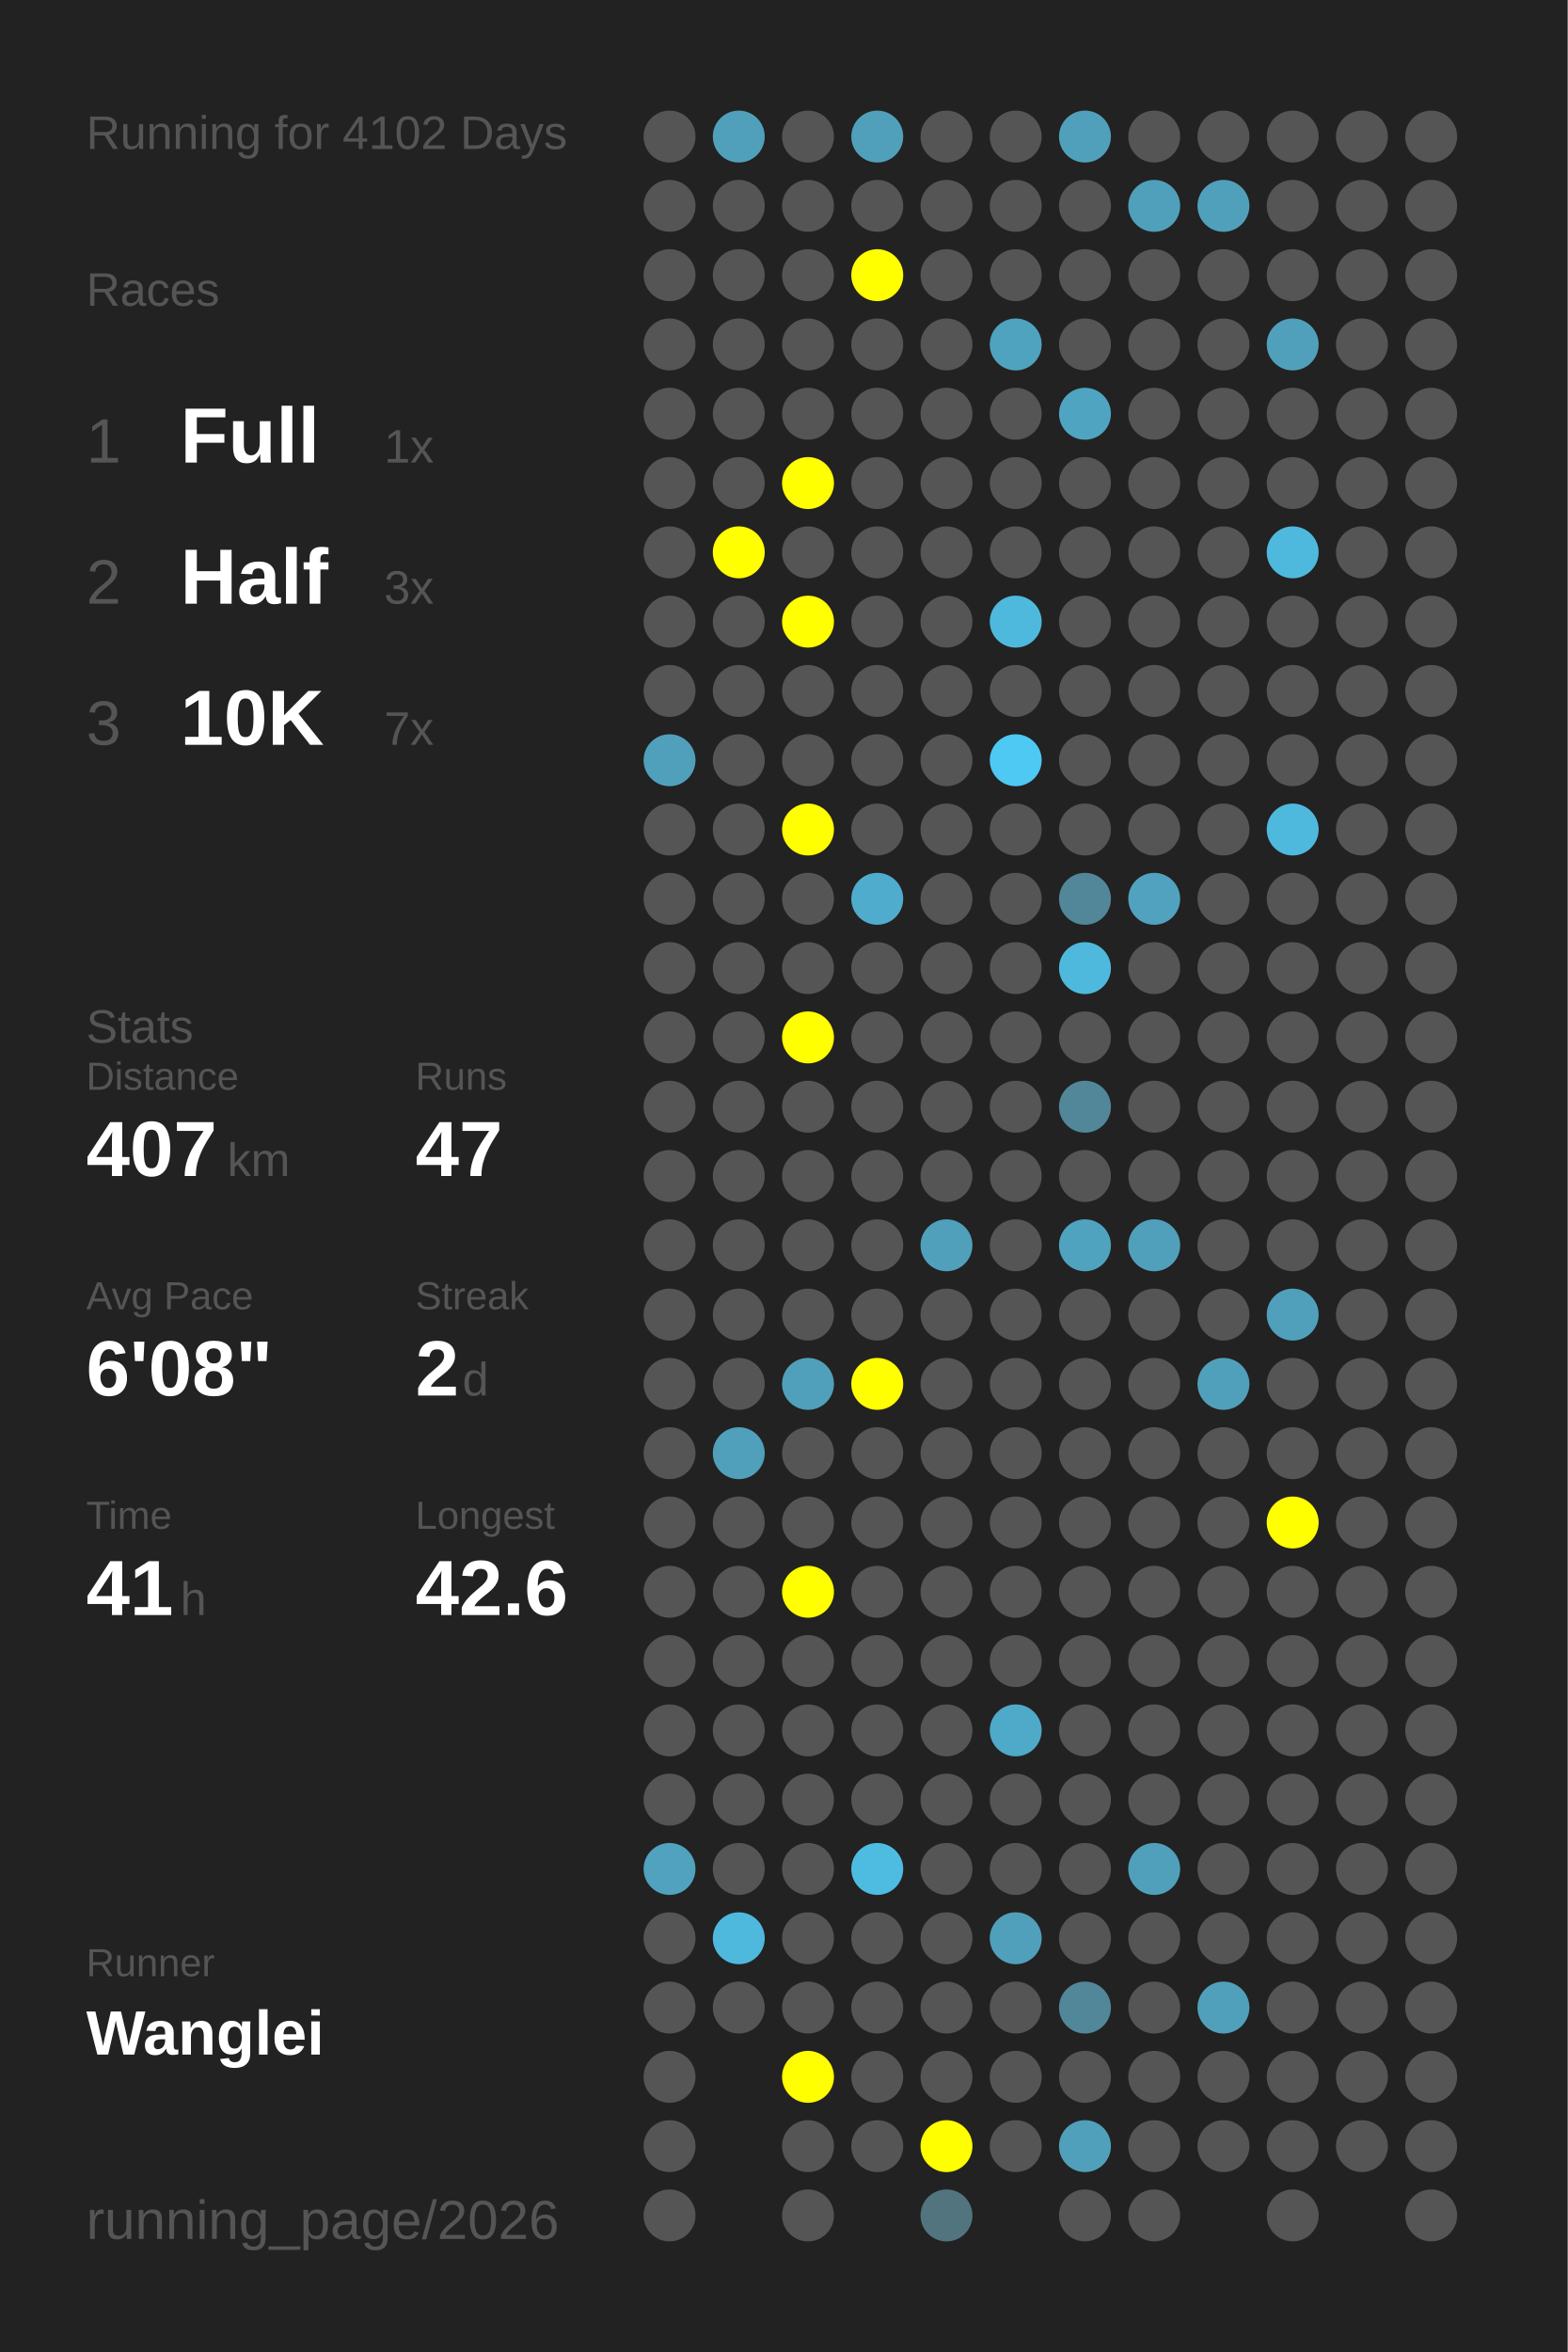
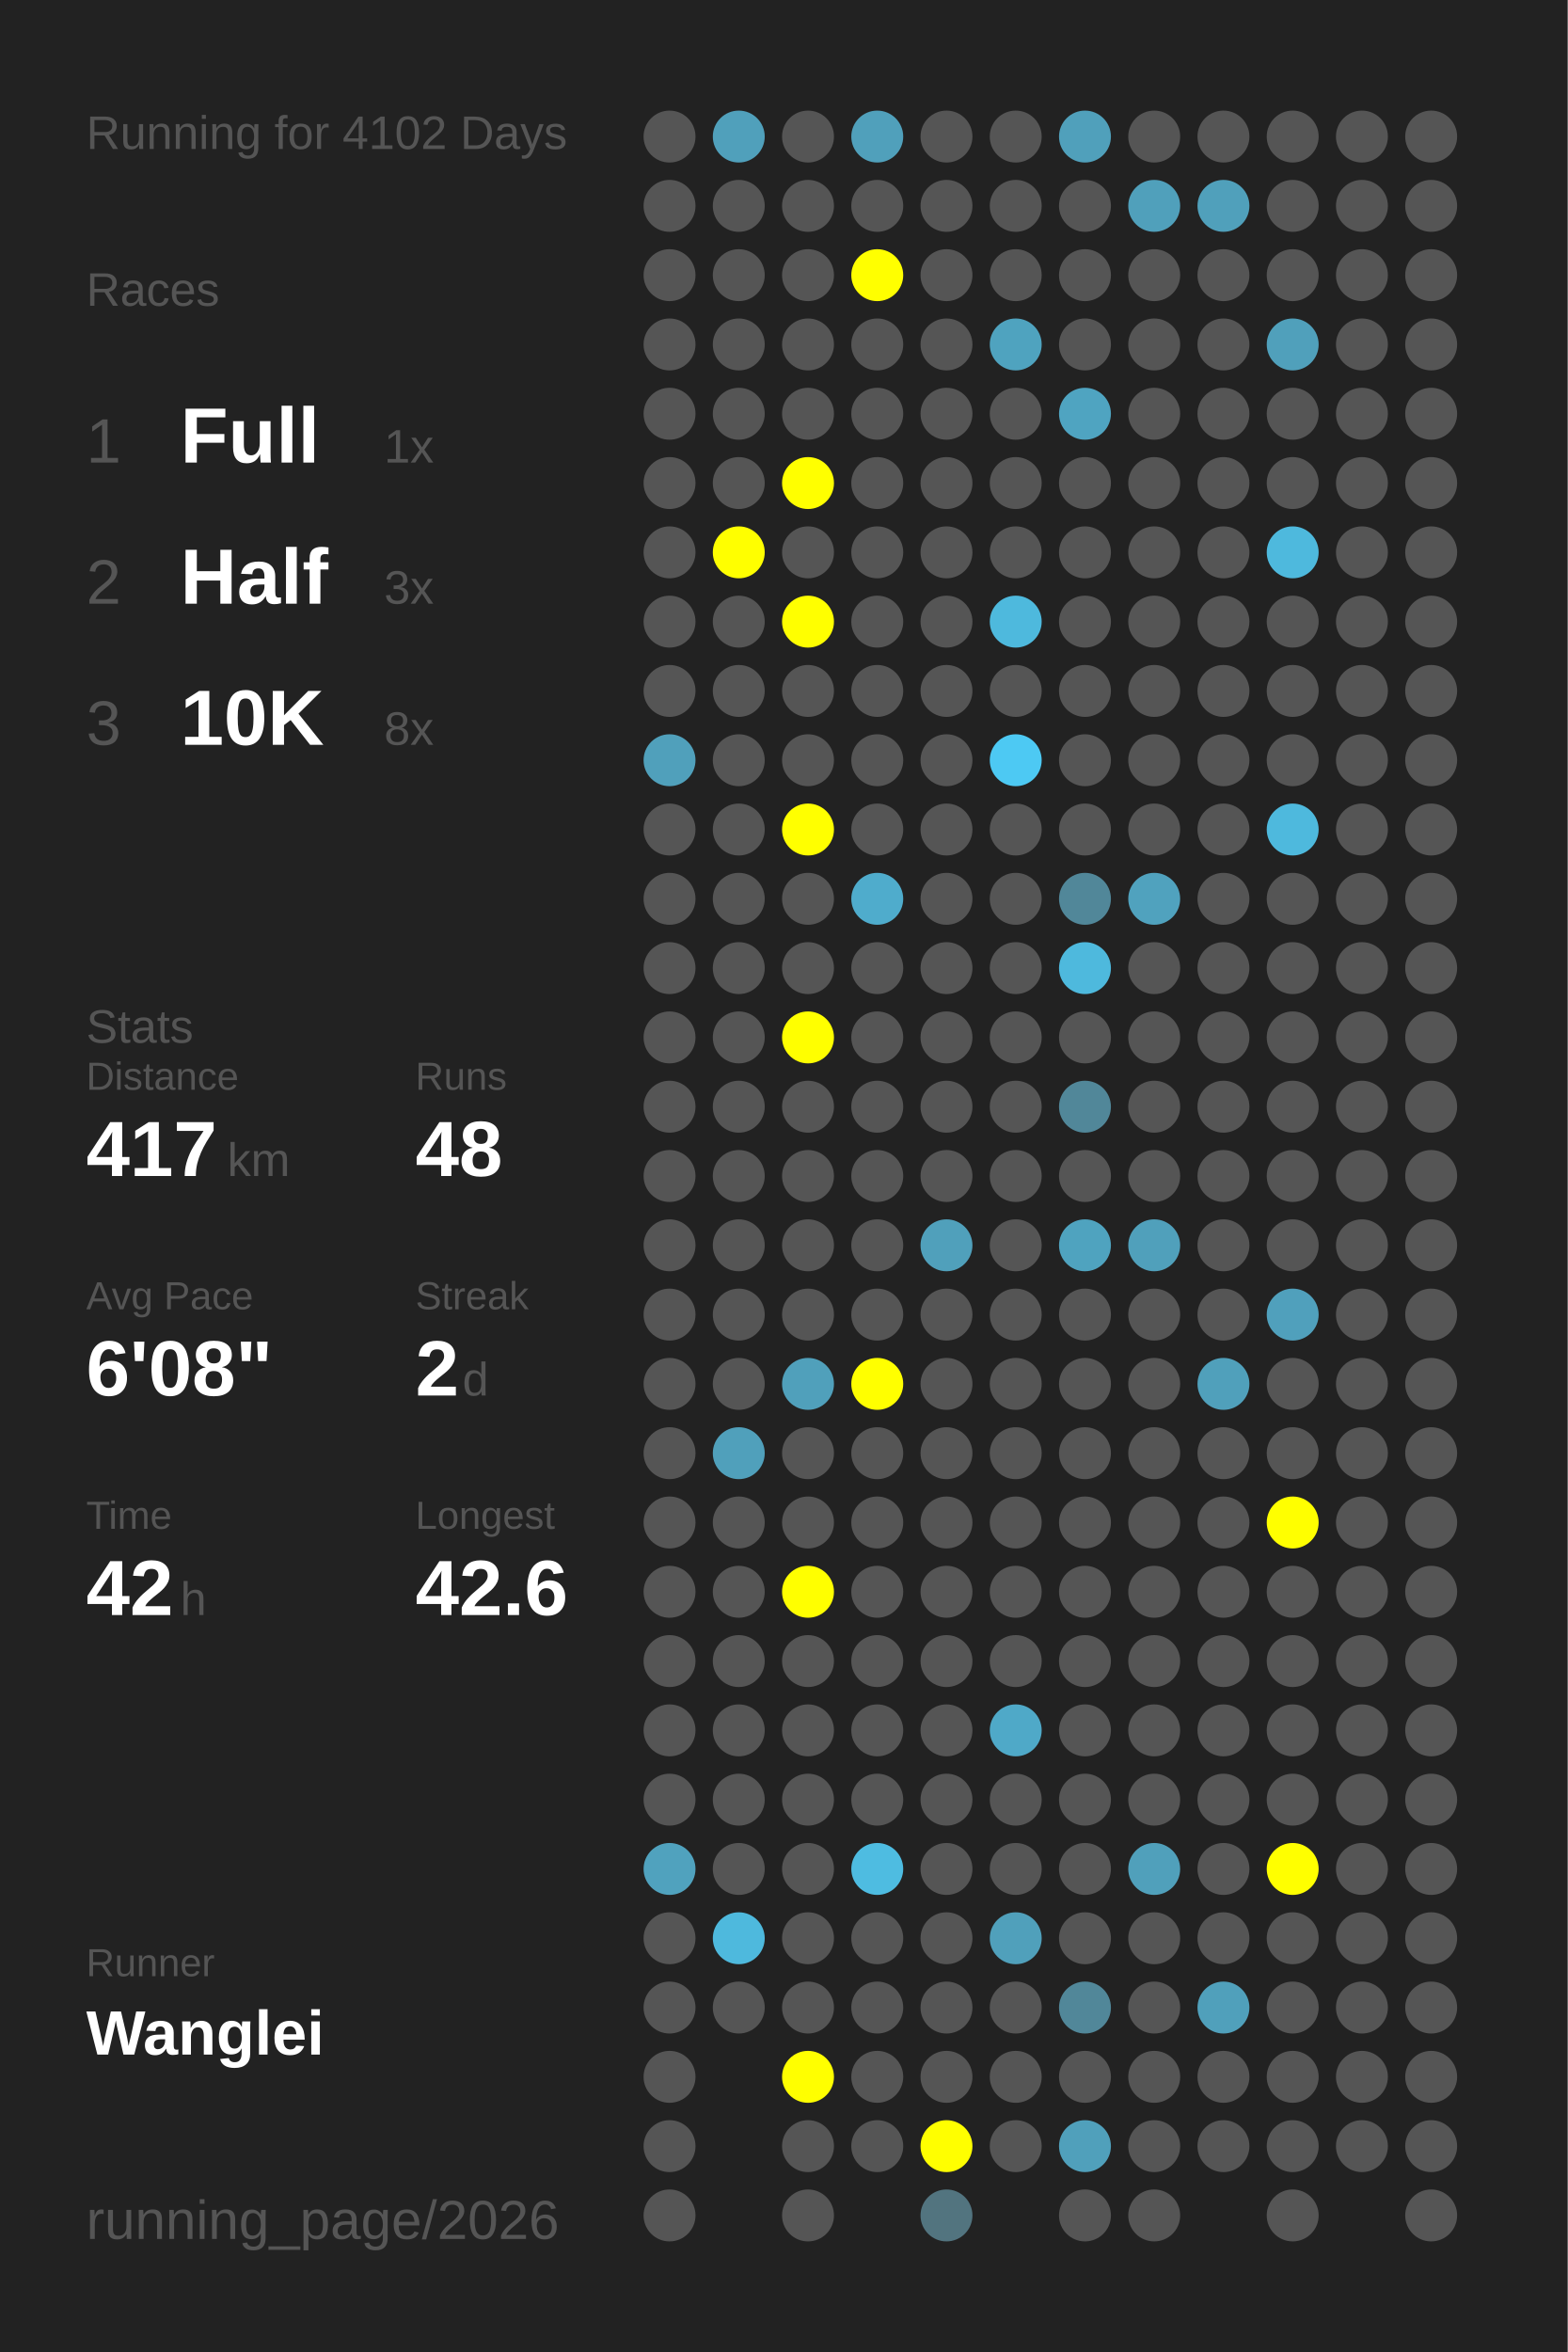
<svg xmlns="http://www.w3.org/2000/svg" baseProfile="full" height="300mm" version="1.1" viewBox="0,0,200,300" width="200mm">
  <defs />
  <rect fill="#222222" height="300" width="200" x="0" y="0" />
  <text fill="#555555" style="font-size:6px; font-family:Arial;" x="11" y="19">Running for 4102 Days</text>
  <text fill="#555555" style="font-size:6px; font-family:Arial;" x="11" y="39">Races</text>
  <text fill="#555555" style="font-size:8px; font-family:Arial;" x="11" y="59">1</text>
  <text fill="#FFFFFF" style="font-size:10px; font-family:Arial; font-weight:bold;" x="23" y="59">Full</text>
  <text fill="#555555" style="font-size:6px; font-family:Arial;" x="49" y="59">1x</text>
  <text fill="#555555" style="font-size:8px; font-family:Arial;" x="11" y="77">2</text>
  <text fill="#FFFFFF" style="font-size:10px; font-family:Arial; font-weight:bold;" x="23" y="77">Half</text>
  <text fill="#555555" style="font-size:6px; font-family:Arial;" x="49" y="77">3x</text>
  <text fill="#555555" style="font-size:8px; font-family:Arial;" x="11" y="95">3</text>
  <text fill="#FFFFFF" style="font-size:10px; font-family:Arial; font-weight:bold;" x="23" y="95">10K</text>
-   <text fill="#555555" style="font-size:6px; font-family:Arial;" x="49" y="95">7x</text>
+   <text fill="#555555" style="font-size:6px; font-family:Arial;" x="49" y="95">8x</text>
  <text fill="#555555" style="font-size:6px; font-family:Arial;" x="11" y="133">Stats</text>
  <text fill="#555555" style="font-size:5px; font-family:Arial;" x="11" y="139">Distance</text>
-   <text fill="#FFFFFF" style="font-size:10px; font-family:Arial; font-weight:bold;" x="11" y="150">407</text>
+   <text fill="#FFFFFF" style="font-size:10px; font-family:Arial; font-weight:bold;" x="11" y="150">417</text>
  <text fill="#555555" style="font-size:6px; font-family:Arial;" x="29" y="150">km</text>
  <text fill="#555555" style="font-size:5px; font-family:Arial;" x="53" y="139">Runs</text>
-   <text fill="#FFFFFF" style="font-size:10px; font-family:Arial; font-weight:bold;" x="53" y="150">47</text>
+   <text fill="#FFFFFF" style="font-size:10px; font-family:Arial; font-weight:bold;" x="53" y="150">48</text>
  <text fill="#555555" style="font-size:5px; font-family:Arial;" x="11" y="167">Avg Pace</text>
  <text fill="#FFFFFF" style="font-size:10px; font-family:Arial; font-weight:bold;" x="11" y="178">6'08"</text>
  <text fill="#555555" style="font-size:5px; font-family:Arial;" x="53" y="167">Streak</text>
  <text fill="#FFFFFF" style="font-size:10px; font-family:Arial; font-weight:bold;" x="53" y="178">2</text>
  <text fill="#555555" style="font-size:6px; font-family:Arial;" x="59" y="178">d</text>
  <text fill="#555555" style="font-size:5px; font-family:Arial;" x="11" y="195">Time</text>
-   <text fill="#FFFFFF" style="font-size:10px; font-family:Arial; font-weight:bold;" x="11" y="206">41</text>
+   <text fill="#FFFFFF" style="font-size:10px; font-family:Arial; font-weight:bold;" x="11" y="206">42</text>
  <text fill="#555555" style="font-size:6px; font-family:Arial;" x="23" y="206">h</text>
  <text fill="#555555" style="font-size:5px; font-family:Arial;" x="53" y="195">Longest</text>
  <text fill="#FFFFFF" style="font-size:10px; font-family:Arial; font-weight:bold;" x="53" y="206">42.6</text>
  <text fill="#555555" style="font-size:5px; font-family:Arial;" x="11" y="252.065">Runner</text>
  <text fill="#FFFFFF" style="font-size:8px; font-family:Arial; font-weight:bold;" x="11" y="262.065">Wanglei</text>
  <text fill="#555555" style="font-size:7px; font-family:Arial;" x="11" y="285.581">running_page/2026</text>
  <circle cx="85.417" cy="17.419" fill="#555555" r="3.312" />
  <circle cx="85.417" cy="26.258" fill="#555555" r="3.312" />
  <circle cx="85.417" cy="35.097" fill="#555555" r="3.312" />
  <circle cx="85.417" cy="43.935" fill="#555555" r="3.312" />
  <circle cx="85.417" cy="52.774" fill="#555555" r="3.312" />
  <circle cx="85.417" cy="61.613" fill="#555555" r="3.312" />
  <circle cx="85.417" cy="70.452" fill="#555555" r="3.312" />
  <circle cx="85.417" cy="79.29" fill="#555555" r="3.312" />
  <circle cx="85.417" cy="88.129" fill="#555555" r="3.312" />
  <circle cx="85.417" cy="96.968" fill="#50a0bb" r="3.312" />
  <circle cx="85.417" cy="105.806" fill="#555555" r="3.312" />
  <circle cx="85.417" cy="114.645" fill="#555555" r="3.312" />
  <circle cx="85.417" cy="123.484" fill="#555555" r="3.312" />
  <circle cx="85.417" cy="132.323" fill="#555555" r="3.312" />
  <circle cx="85.417" cy="141.161" fill="#555555" r="3.312" />
  <circle cx="85.417" cy="150" fill="#555555" r="3.312" />
  <circle cx="85.417" cy="158.839" fill="#555555" r="3.312" />
  <circle cx="85.417" cy="167.677" fill="#555555" r="3.312" />
  <circle cx="85.417" cy="176.516" fill="#555555" r="3.312" />
  <circle cx="85.417" cy="185.355" fill="#555555" r="3.312" />
  <circle cx="85.417" cy="194.194" fill="#555555" r="3.312" />
  <circle cx="85.417" cy="203.032" fill="#555555" r="3.312" />
  <circle cx="85.417" cy="211.871" fill="#555555" r="3.312" />
  <circle cx="85.417" cy="220.71" fill="#555555" r="3.312" />
  <circle cx="85.417" cy="229.548" fill="#555555" r="3.312" />
  <circle cx="85.417" cy="238.387" fill="#50a2be" r="3.312" />
  <circle cx="85.417" cy="247.226" fill="#555555" r="3.312" />
  <circle cx="85.417" cy="256.065" fill="#555555" r="3.312" />
  <circle cx="85.417" cy="264.903" fill="#555555" r="3.312" />
  <circle cx="85.417" cy="273.742" fill="#555555" r="3.312" />
  <circle cx="85.417" cy="282.581" fill="#555555" r="3.312" />
  <circle cx="94.25" cy="17.419" fill="#50a0bb" r="3.312" />
  <circle cx="94.25" cy="26.258" fill="#555555" r="3.312" />
  <circle cx="94.25" cy="35.097" fill="#555555" r="3.312" />
  <circle cx="94.25" cy="43.935" fill="#555555" r="3.312" />
  <circle cx="94.25" cy="52.774" fill="#555555" r="3.312" />
  <circle cx="94.25" cy="61.613" fill="#555555" r="3.312" />
  <circle cx="94.25" cy="70.452" fill="#FFFF00" r="3.312" />
  <circle cx="94.25" cy="79.29" fill="#555555" r="3.312" />
  <circle cx="94.25" cy="88.129" fill="#555555" r="3.312" />
  <circle cx="94.25" cy="96.968" fill="#555555" r="3.312" />
  <circle cx="94.25" cy="105.806" fill="#555555" r="3.312" />
  <circle cx="94.25" cy="114.645" fill="#555555" r="3.312" />
  <circle cx="94.25" cy="123.484" fill="#555555" r="3.312" />
  <circle cx="94.25" cy="132.323" fill="#555555" r="3.312" />
  <circle cx="94.25" cy="141.161" fill="#555555" r="3.312" />
  <circle cx="94.25" cy="150" fill="#555555" r="3.312" />
  <circle cx="94.25" cy="158.839" fill="#555555" r="3.312" />
  <circle cx="94.25" cy="167.677" fill="#555555" r="3.312" />
  <circle cx="94.25" cy="176.516" fill="#555555" r="3.312" />
  <circle cx="94.25" cy="185.355" fill="#50a0bb" r="3.312" />
  <circle cx="94.25" cy="194.194" fill="#555555" r="3.312" />
  <circle cx="94.25" cy="203.032" fill="#555555" r="3.312" />
  <circle cx="94.25" cy="211.871" fill="#555555" r="3.312" />
  <circle cx="94.25" cy="220.71" fill="#555555" r="3.312" />
  <circle cx="94.25" cy="229.548" fill="#555555" r="3.312" />
  <circle cx="94.25" cy="238.387" fill="#555555" r="3.312" />
  <circle cx="94.25" cy="247.226" fill="#4eb9dd" r="3.312" />
  <circle cx="94.25" cy="256.065" fill="#555555" r="3.312" />
  <circle cx="103.083" cy="17.419" fill="#555555" r="3.312" />
  <circle cx="103.083" cy="26.258" fill="#555555" r="3.312" />
  <circle cx="103.083" cy="35.097" fill="#555555" r="3.312" />
  <circle cx="103.083" cy="43.935" fill="#555555" r="3.312" />
  <circle cx="103.083" cy="52.774" fill="#555555" r="3.312" />
  <circle cx="103.083" cy="61.613" fill="#FFFF00" r="3.312" />
  <circle cx="103.083" cy="70.452" fill="#555555" r="3.312" />
  <circle cx="103.083" cy="79.29" fill="#FFFF00" r="3.312" />
  <circle cx="103.083" cy="88.129" fill="#555555" r="3.312" />
  <circle cx="103.083" cy="96.968" fill="#555555" r="3.312" />
  <circle cx="103.083" cy="105.806" fill="#FFFF00" r="3.312" />
  <circle cx="103.083" cy="114.645" fill="#555555" r="3.312" />
  <circle cx="103.083" cy="123.484" fill="#555555" r="3.312" />
  <circle cx="103.083" cy="132.323" fill="#FFFF00" r="3.312" />
  <circle cx="103.083" cy="141.161" fill="#555555" r="3.312" />
  <circle cx="103.083" cy="150" fill="#555555" r="3.312" />
  <circle cx="103.083" cy="158.839" fill="#555555" r="3.312" />
  <circle cx="103.083" cy="167.677" fill="#555555" r="3.312" />
  <circle cx="103.083" cy="176.516" fill="#50a0bb" r="3.312" />
  <circle cx="103.083" cy="185.355" fill="#555555" r="3.312" />
  <circle cx="103.083" cy="194.194" fill="#555555" r="3.312" />
  <circle cx="103.083" cy="203.032" fill="#FFFF00" r="3.312" />
  <circle cx="103.083" cy="211.871" fill="#555555" r="3.312" />
  <circle cx="103.083" cy="220.71" fill="#555555" r="3.312" />
  <circle cx="103.083" cy="229.548" fill="#555555" r="3.312" />
  <circle cx="103.083" cy="238.387" fill="#555555" r="3.312" />
  <circle cx="103.083" cy="247.226" fill="#555555" r="3.312" />
  <circle cx="103.083" cy="256.065" fill="#555555" r="3.312" />
  <circle cx="103.083" cy="264.903" fill="#FFFF00" r="3.312" />
  <circle cx="103.083" cy="273.742" fill="#555555" r="3.312" />
  <circle cx="103.083" cy="282.581" fill="#555555" r="3.312" />
  <circle cx="111.917" cy="17.419" fill="#50a0bb" r="3.312" />
  <circle cx="111.917" cy="26.258" fill="#555555" r="3.312" />
  <circle cx="111.917" cy="35.097" fill="#FFFF00" r="3.312" />
  <circle cx="111.917" cy="43.935" fill="#555555" r="3.312" />
  <circle cx="111.917" cy="52.774" fill="#555555" r="3.312" />
  <circle cx="111.917" cy="61.613" fill="#555555" r="3.312" />
  <circle cx="111.917" cy="70.452" fill="#555555" r="3.312" />
  <circle cx="111.917" cy="79.29" fill="#555555" r="3.312" />
  <circle cx="111.917" cy="88.129" fill="#555555" r="3.312" />
  <circle cx="111.917" cy="96.968" fill="#555555" r="3.312" />
  <circle cx="111.917" cy="105.806" fill="#555555" r="3.312" />
  <circle cx="111.917" cy="114.645" fill="#4faccc" r="3.312" />
  <circle cx="111.917" cy="123.484" fill="#555555" r="3.312" />
  <circle cx="111.917" cy="132.323" fill="#555555" r="3.312" />
  <circle cx="111.917" cy="141.161" fill="#555555" r="3.312" />
  <circle cx="111.917" cy="150" fill="#555555" r="3.312" />
  <circle cx="111.917" cy="158.839" fill="#555555" r="3.312" />
  <circle cx="111.917" cy="167.677" fill="#555555" r="3.312" />
  <circle cx="111.917" cy="176.516" fill="#FFFF00" r="3.312" />
  <circle cx="111.917" cy="185.355" fill="#555555" r="3.312" />
  <circle cx="111.917" cy="194.194" fill="#555555" r="3.312" />
  <circle cx="111.917" cy="203.032" fill="#555555" r="3.312" />
  <circle cx="111.917" cy="211.871" fill="#555555" r="3.312" />
  <circle cx="111.917" cy="220.71" fill="#555555" r="3.312" />
  <circle cx="111.917" cy="229.548" fill="#555555" r="3.312" />
  <circle cx="111.917" cy="238.387" fill="#4ebce1" r="3.312" />
  <circle cx="111.917" cy="247.226" fill="#555555" r="3.312" />
  <circle cx="111.917" cy="256.065" fill="#555555" r="3.312" />
  <circle cx="111.917" cy="264.903" fill="#555555" r="3.312" />
  <circle cx="111.917" cy="273.742" fill="#555555" r="3.312" />
  <circle cx="120.75" cy="17.419" fill="#555555" r="3.312" />
  <circle cx="120.75" cy="26.258" fill="#555555" r="3.312" />
  <circle cx="120.75" cy="35.097" fill="#555555" r="3.312" />
  <circle cx="120.75" cy="43.935" fill="#555555" r="3.312" />
  <circle cx="120.75" cy="52.774" fill="#555555" r="3.312" />
  <circle cx="120.75" cy="61.613" fill="#555555" r="3.312" />
  <circle cx="120.75" cy="70.452" fill="#555555" r="3.312" />
  <circle cx="120.75" cy="79.29" fill="#555555" r="3.312" />
  <circle cx="120.75" cy="88.129" fill="#555555" r="3.312" />
  <circle cx="120.75" cy="96.968" fill="#555555" r="3.312" />
  <circle cx="120.75" cy="105.806" fill="#555555" r="3.312" />
  <circle cx="120.75" cy="114.645" fill="#555555" r="3.312" />
  <circle cx="120.75" cy="123.484" fill="#555555" r="3.312" />
  <circle cx="120.75" cy="132.323" fill="#555555" r="3.312" />
  <circle cx="120.75" cy="141.161" fill="#555555" r="3.312" />
  <circle cx="120.75" cy="150" fill="#555555" r="3.312" />
  <circle cx="120.75" cy="158.839" fill="#50a0bb" r="3.312" />
  <circle cx="120.75" cy="167.677" fill="#555555" r="3.312" />
  <circle cx="120.75" cy="176.516" fill="#555555" r="3.312" />
  <circle cx="120.75" cy="185.355" fill="#555555" r="3.312" />
  <circle cx="120.75" cy="194.194" fill="#555555" r="3.312" />
  <circle cx="120.75" cy="203.032" fill="#555555" r="3.312" />
  <circle cx="120.75" cy="211.871" fill="#555555" r="3.312" />
  <circle cx="120.75" cy="220.71" fill="#555555" r="3.312" />
  <circle cx="120.75" cy="229.548" fill="#555555" r="3.312" />
  <circle cx="120.75" cy="238.387" fill="#555555" r="3.312" />
  <circle cx="120.75" cy="247.226" fill="#555555" r="3.312" />
  <circle cx="120.75" cy="256.065" fill="#555555" r="3.312" />
  <circle cx="120.75" cy="264.903" fill="#555555" r="3.312" />
  <circle cx="120.75" cy="273.742" fill="#FFFF00" r="3.312" />
  <circle cx="120.75" cy="282.581" fill="#52747f" r="3.312" />
  <circle cx="129.583" cy="17.419" fill="#555555" r="3.312" />
  <circle cx="129.583" cy="26.258" fill="#555555" r="3.312" />
  <circle cx="129.583" cy="35.097" fill="#555555" r="3.312" />
  <circle cx="129.583" cy="43.935" fill="#4fa3bf" r="3.312" />
  <circle cx="129.583" cy="52.774" fill="#555555" r="3.312" />
  <circle cx="129.583" cy="61.613" fill="#555555" r="3.312" />
  <circle cx="129.583" cy="70.452" fill="#555555" r="3.312" />
  <circle cx="129.583" cy="79.29" fill="#4eb9dd" r="3.312" />
  <circle cx="129.583" cy="88.129" fill="#555555" r="3.312" />
  <circle cx="129.583" cy="96.968" fill="#4dc9f3" r="3.312" />
  <circle cx="129.583" cy="105.806" fill="#555555" r="3.312" />
  <circle cx="129.583" cy="114.645" fill="#555555" r="3.312" />
  <circle cx="129.583" cy="123.484" fill="#555555" r="3.312" />
  <circle cx="129.583" cy="132.323" fill="#555555" r="3.312" />
  <circle cx="129.583" cy="141.161" fill="#555555" r="3.312" />
  <circle cx="129.583" cy="150" fill="#555555" r="3.312" />
  <circle cx="129.583" cy="158.839" fill="#555555" r="3.312" />
  <circle cx="129.583" cy="167.677" fill="#555555" r="3.312" />
  <circle cx="129.583" cy="176.516" fill="#555555" r="3.312" />
  <circle cx="129.583" cy="185.355" fill="#555555" r="3.312" />
  <circle cx="129.583" cy="194.194" fill="#555555" r="3.312" />
  <circle cx="129.583" cy="203.032" fill="#555555" r="3.312" />
  <circle cx="129.583" cy="211.871" fill="#555555" r="3.312" />
  <circle cx="129.583" cy="220.71" fill="#4fa9c8" r="3.312" />
  <circle cx="129.583" cy="229.548" fill="#555555" r="3.312" />
  <circle cx="129.583" cy="238.387" fill="#555555" r="3.312" />
  <circle cx="129.583" cy="247.226" fill="#50a0bb" r="3.312" />
  <circle cx="129.583" cy="256.065" fill="#555555" r="3.312" />
  <circle cx="129.583" cy="264.903" fill="#555555" r="3.312" />
  <circle cx="129.583" cy="273.742" fill="#555555" r="3.312" />
  <circle cx="138.417" cy="17.419" fill="#50a0bb" r="3.312" />
  <circle cx="138.417" cy="26.258" fill="#555555" r="3.312" />
  <circle cx="138.417" cy="35.097" fill="#555555" r="3.312" />
  <circle cx="138.417" cy="43.935" fill="#555555" r="3.312" />
  <circle cx="138.417" cy="52.774" fill="#4fa4c1" r="3.312" />
  <circle cx="138.417" cy="61.613" fill="#555555" r="3.312" />
  <circle cx="138.417" cy="70.452" fill="#555555" r="3.312" />
  <circle cx="138.417" cy="79.29" fill="#555555" r="3.312" />
  <circle cx="138.417" cy="88.129" fill="#555555" r="3.312" />
  <circle cx="138.417" cy="96.968" fill="#555555" r="3.312" />
  <circle cx="138.417" cy="105.806" fill="#555555" r="3.312" />
  <circle cx="138.417" cy="114.645" fill="#518799" r="3.312" />
  <circle cx="138.417" cy="123.484" fill="#4eb9dd" r="3.312" />
  <circle cx="138.417" cy="132.323" fill="#555555" r="3.312" />
  <circle cx="138.417" cy="141.161" fill="#518799" r="3.312" />
  <circle cx="138.417" cy="150" fill="#555555" r="3.312" />
  <circle cx="138.417" cy="158.839" fill="#4fa3bf" r="3.312" />
  <circle cx="138.417" cy="167.677" fill="#555555" r="3.312" />
  <circle cx="138.417" cy="176.516" fill="#555555" r="3.312" />
  <circle cx="138.417" cy="185.355" fill="#555555" r="3.312" />
  <circle cx="138.417" cy="194.194" fill="#555555" r="3.312" />
  <circle cx="138.417" cy="203.032" fill="#555555" r="3.312" />
  <circle cx="138.417" cy="211.871" fill="#555555" r="3.312" />
  <circle cx="138.417" cy="220.71" fill="#555555" r="3.312" />
  <circle cx="138.417" cy="229.548" fill="#555555" r="3.312" />
  <circle cx="138.417" cy="238.387" fill="#555555" r="3.312" />
  <circle cx="138.417" cy="247.226" fill="#555555" r="3.312" />
  <circle cx="138.417" cy="256.065" fill="#518799" r="3.312" />
  <circle cx="138.417" cy="264.903" fill="#555555" r="3.312" />
  <circle cx="138.417" cy="273.742" fill="#50a0bb" r="3.312" />
  <circle cx="138.417" cy="282.581" fill="#555555" r="3.312" />
  <circle cx="147.25" cy="17.419" fill="#555555" r="3.312" />
  <circle cx="147.25" cy="26.258" fill="#50a0bb" r="3.312" />
  <circle cx="147.25" cy="35.097" fill="#555555" r="3.312" />
  <circle cx="147.25" cy="43.935" fill="#555555" r="3.312" />
  <circle cx="147.25" cy="52.774" fill="#555555" r="3.312" />
  <circle cx="147.25" cy="61.613" fill="#555555" r="3.312" />
  <circle cx="147.25" cy="70.452" fill="#555555" r="3.312" />
  <circle cx="147.25" cy="79.29" fill="#555555" r="3.312" />
  <circle cx="147.25" cy="88.129" fill="#555555" r="3.312" />
  <circle cx="147.25" cy="96.968" fill="#555555" r="3.312" />
  <circle cx="147.25" cy="105.806" fill="#555555" r="3.312" />
  <circle cx="147.25" cy="114.645" fill="#50a2be" r="3.312" />
  <circle cx="147.25" cy="123.484" fill="#555555" r="3.312" />
  <circle cx="147.25" cy="132.323" fill="#555555" r="3.312" />
  <circle cx="147.25" cy="141.161" fill="#555555" r="3.312" />
  <circle cx="147.25" cy="150" fill="#555555" r="3.312" />
  <circle cx="147.25" cy="158.839" fill="#50a0bb" r="3.312" />
  <circle cx="147.25" cy="167.677" fill="#555555" r="3.312" />
  <circle cx="147.25" cy="176.516" fill="#555555" r="3.312" />
  <circle cx="147.25" cy="185.355" fill="#555555" r="3.312" />
  <circle cx="147.25" cy="194.194" fill="#555555" r="3.312" />
  <circle cx="147.25" cy="203.032" fill="#555555" r="3.312" />
  <circle cx="147.25" cy="211.871" fill="#555555" r="3.312" />
  <circle cx="147.25" cy="220.71" fill="#555555" r="3.312" />
  <circle cx="147.25" cy="229.548" fill="#555555" r="3.312" />
  <circle cx="147.25" cy="238.387" fill="#50a0bb" r="3.312" />
  <circle cx="147.25" cy="247.226" fill="#555555" r="3.312" />
  <circle cx="147.25" cy="256.065" fill="#555555" r="3.312" />
  <circle cx="147.25" cy="264.903" fill="#555555" r="3.312" />
  <circle cx="147.25" cy="273.742" fill="#555555" r="3.312" />
  <circle cx="147.25" cy="282.581" fill="#555555" r="3.312" />
  <circle cx="156.083" cy="17.419" fill="#555555" r="3.312" />
  <circle cx="156.083" cy="26.258" fill="#50a0bb" r="3.312" />
  <circle cx="156.083" cy="35.097" fill="#555555" r="3.312" />
  <circle cx="156.083" cy="43.935" fill="#555555" r="3.312" />
  <circle cx="156.083" cy="52.774" fill="#555555" r="3.312" />
  <circle cx="156.083" cy="61.613" fill="#555555" r="3.312" />
  <circle cx="156.083" cy="70.452" fill="#555555" r="3.312" />
  <circle cx="156.083" cy="79.29" fill="#555555" r="3.312" />
  <circle cx="156.083" cy="88.129" fill="#555555" r="3.312" />
  <circle cx="156.083" cy="96.968" fill="#555555" r="3.312" />
  <circle cx="156.083" cy="105.806" fill="#555555" r="3.312" />
  <circle cx="156.083" cy="114.645" fill="#555555" r="3.312" />
  <circle cx="156.083" cy="123.484" fill="#555555" r="3.312" />
  <circle cx="156.083" cy="132.323" fill="#555555" r="3.312" />
  <circle cx="156.083" cy="141.161" fill="#555555" r="3.312" />
  <circle cx="156.083" cy="150" fill="#555555" r="3.312" />
  <circle cx="156.083" cy="158.839" fill="#555555" r="3.312" />
  <circle cx="156.083" cy="167.677" fill="#555555" r="3.312" />
  <circle cx="156.083" cy="176.516" fill="#50a0bb" r="3.312" />
  <circle cx="156.083" cy="185.355" fill="#555555" r="3.312" />
  <circle cx="156.083" cy="194.194" fill="#555555" r="3.312" />
  <circle cx="156.083" cy="203.032" fill="#555555" r="3.312" />
  <circle cx="156.083" cy="211.871" fill="#555555" r="3.312" />
  <circle cx="156.083" cy="220.71" fill="#555555" r="3.312" />
  <circle cx="156.083" cy="229.548" fill="#555555" r="3.312" />
  <circle cx="156.083" cy="238.387" fill="#555555" r="3.312" />
  <circle cx="156.083" cy="247.226" fill="#555555" r="3.312" />
  <circle cx="156.083" cy="256.065" fill="#50a0bb" r="3.312" />
  <circle cx="156.083" cy="264.903" fill="#555555" r="3.312" />
  <circle cx="156.083" cy="273.742" fill="#555555" r="3.312" />
  <circle cx="164.917" cy="17.419" fill="#555555" r="3.312" />
  <circle cx="164.917" cy="26.258" fill="#555555" r="3.312" />
  <circle cx="164.917" cy="35.097" fill="#555555" r="3.312" />
  <circle cx="164.917" cy="43.935" fill="#50a0bb" r="3.312" />
  <circle cx="164.917" cy="52.774" fill="#555555" r="3.312" />
  <circle cx="164.917" cy="61.613" fill="#555555" r="3.312" />
  <circle cx="164.917" cy="70.452" fill="#4eb9dd" r="3.312" />
  <circle cx="164.917" cy="79.29" fill="#555555" r="3.312" />
  <circle cx="164.917" cy="88.129" fill="#555555" r="3.312" />
  <circle cx="164.917" cy="96.968" fill="#555555" r="3.312" />
  <circle cx="164.917" cy="105.806" fill="#4eb9dd" r="3.312" />
  <circle cx="164.917" cy="114.645" fill="#555555" r="3.312" />
  <circle cx="164.917" cy="123.484" fill="#555555" r="3.312" />
  <circle cx="164.917" cy="132.323" fill="#555555" r="3.312" />
  <circle cx="164.917" cy="141.161" fill="#555555" r="3.312" />
  <circle cx="164.917" cy="150" fill="#555555" r="3.312" />
  <circle cx="164.917" cy="158.839" fill="#555555" r="3.312" />
  <circle cx="164.917" cy="167.677" fill="#50a0bc" r="3.312" />
  <circle cx="164.917" cy="176.516" fill="#555555" r="3.312" />
  <circle cx="164.917" cy="185.355" fill="#555555" r="3.312" />
  <circle cx="164.917" cy="194.194" fill="#FFFF00" r="3.312" />
  <circle cx="164.917" cy="203.032" fill="#555555" r="3.312" />
  <circle cx="164.917" cy="211.871" fill="#555555" r="3.312" />
  <circle cx="164.917" cy="220.71" fill="#555555" r="3.312" />
  <circle cx="164.917" cy="229.548" fill="#555555" r="3.312" />
-   <circle cx="164.917" cy="238.387" fill="#555555" r="3.312" />
+   <circle cx="164.917" cy="238.387" fill="#FFFF00" r="3.312" />
  <circle cx="164.917" cy="247.226" fill="#555555" r="3.312" />
  <circle cx="164.917" cy="256.065" fill="#555555" r="3.312" />
  <circle cx="164.917" cy="264.903" fill="#555555" r="3.312" />
  <circle cx="164.917" cy="273.742" fill="#555555" r="3.312" />
  <circle cx="164.917" cy="282.581" fill="#555555" r="3.312" />
  <circle cx="173.75" cy="17.419" fill="#555555" r="3.312" />
  <circle cx="173.75" cy="26.258" fill="#555555" r="3.312" />
  <circle cx="173.75" cy="35.097" fill="#555555" r="3.312" />
  <circle cx="173.75" cy="43.935" fill="#555555" r="3.312" />
  <circle cx="173.75" cy="52.774" fill="#555555" r="3.312" />
  <circle cx="173.75" cy="61.613" fill="#555555" r="3.312" />
  <circle cx="173.75" cy="70.452" fill="#555555" r="3.312" />
  <circle cx="173.75" cy="79.29" fill="#555555" r="3.312" />
  <circle cx="173.75" cy="88.129" fill="#555555" r="3.312" />
  <circle cx="173.75" cy="96.968" fill="#555555" r="3.312" />
  <circle cx="173.75" cy="105.806" fill="#555555" r="3.312" />
  <circle cx="173.75" cy="114.645" fill="#555555" r="3.312" />
  <circle cx="173.75" cy="123.484" fill="#555555" r="3.312" />
  <circle cx="173.75" cy="132.323" fill="#555555" r="3.312" />
  <circle cx="173.75" cy="141.161" fill="#555555" r="3.312" />
  <circle cx="173.75" cy="150" fill="#555555" r="3.312" />
  <circle cx="173.75" cy="158.839" fill="#555555" r="3.312" />
  <circle cx="173.75" cy="167.677" fill="#555555" r="3.312" />
  <circle cx="173.75" cy="176.516" fill="#555555" r="3.312" />
  <circle cx="173.75" cy="185.355" fill="#555555" r="3.312" />
  <circle cx="173.75" cy="194.194" fill="#555555" r="3.312" />
  <circle cx="173.75" cy="203.032" fill="#555555" r="3.312" />
  <circle cx="173.75" cy="211.871" fill="#555555" r="3.312" />
  <circle cx="173.75" cy="220.71" fill="#555555" r="3.312" />
  <circle cx="173.75" cy="229.548" fill="#555555" r="3.312" />
  <circle cx="173.75" cy="238.387" fill="#555555" r="3.312" />
  <circle cx="173.75" cy="247.226" fill="#555555" r="3.312" />
  <circle cx="173.75" cy="256.065" fill="#555555" r="3.312" />
  <circle cx="173.75" cy="264.903" fill="#555555" r="3.312" />
  <circle cx="173.75" cy="273.742" fill="#555555" r="3.312" />
  <circle cx="182.583" cy="17.419" fill="#555555" r="3.312" />
  <circle cx="182.583" cy="26.258" fill="#555555" r="3.312" />
  <circle cx="182.583" cy="35.097" fill="#555555" r="3.312" />
  <circle cx="182.583" cy="43.935" fill="#555555" r="3.312" />
  <circle cx="182.583" cy="52.774" fill="#555555" r="3.312" />
  <circle cx="182.583" cy="61.613" fill="#555555" r="3.312" />
  <circle cx="182.583" cy="70.452" fill="#555555" r="3.312" />
  <circle cx="182.583" cy="79.29" fill="#555555" r="3.312" />
  <circle cx="182.583" cy="88.129" fill="#555555" r="3.312" />
  <circle cx="182.583" cy="96.968" fill="#555555" r="3.312" />
  <circle cx="182.583" cy="105.806" fill="#555555" r="3.312" />
  <circle cx="182.583" cy="114.645" fill="#555555" r="3.312" />
  <circle cx="182.583" cy="123.484" fill="#555555" r="3.312" />
  <circle cx="182.583" cy="132.323" fill="#555555" r="3.312" />
  <circle cx="182.583" cy="141.161" fill="#555555" r="3.312" />
  <circle cx="182.583" cy="150" fill="#555555" r="3.312" />
  <circle cx="182.583" cy="158.839" fill="#555555" r="3.312" />
  <circle cx="182.583" cy="167.677" fill="#555555" r="3.312" />
  <circle cx="182.583" cy="176.516" fill="#555555" r="3.312" />
  <circle cx="182.583" cy="185.355" fill="#555555" r="3.312" />
  <circle cx="182.583" cy="194.194" fill="#555555" r="3.312" />
  <circle cx="182.583" cy="203.032" fill="#555555" r="3.312" />
  <circle cx="182.583" cy="211.871" fill="#555555" r="3.312" />
  <circle cx="182.583" cy="220.71" fill="#555555" r="3.312" />
  <circle cx="182.583" cy="229.548" fill="#555555" r="3.312" />
  <circle cx="182.583" cy="238.387" fill="#555555" r="3.312" />
  <circle cx="182.583" cy="247.226" fill="#555555" r="3.312" />
  <circle cx="182.583" cy="256.065" fill="#555555" r="3.312" />
  <circle cx="182.583" cy="264.903" fill="#555555" r="3.312" />
  <circle cx="182.583" cy="273.742" fill="#555555" r="3.312" />
  <circle cx="182.583" cy="282.581" fill="#555555" r="3.312" />
</svg>
